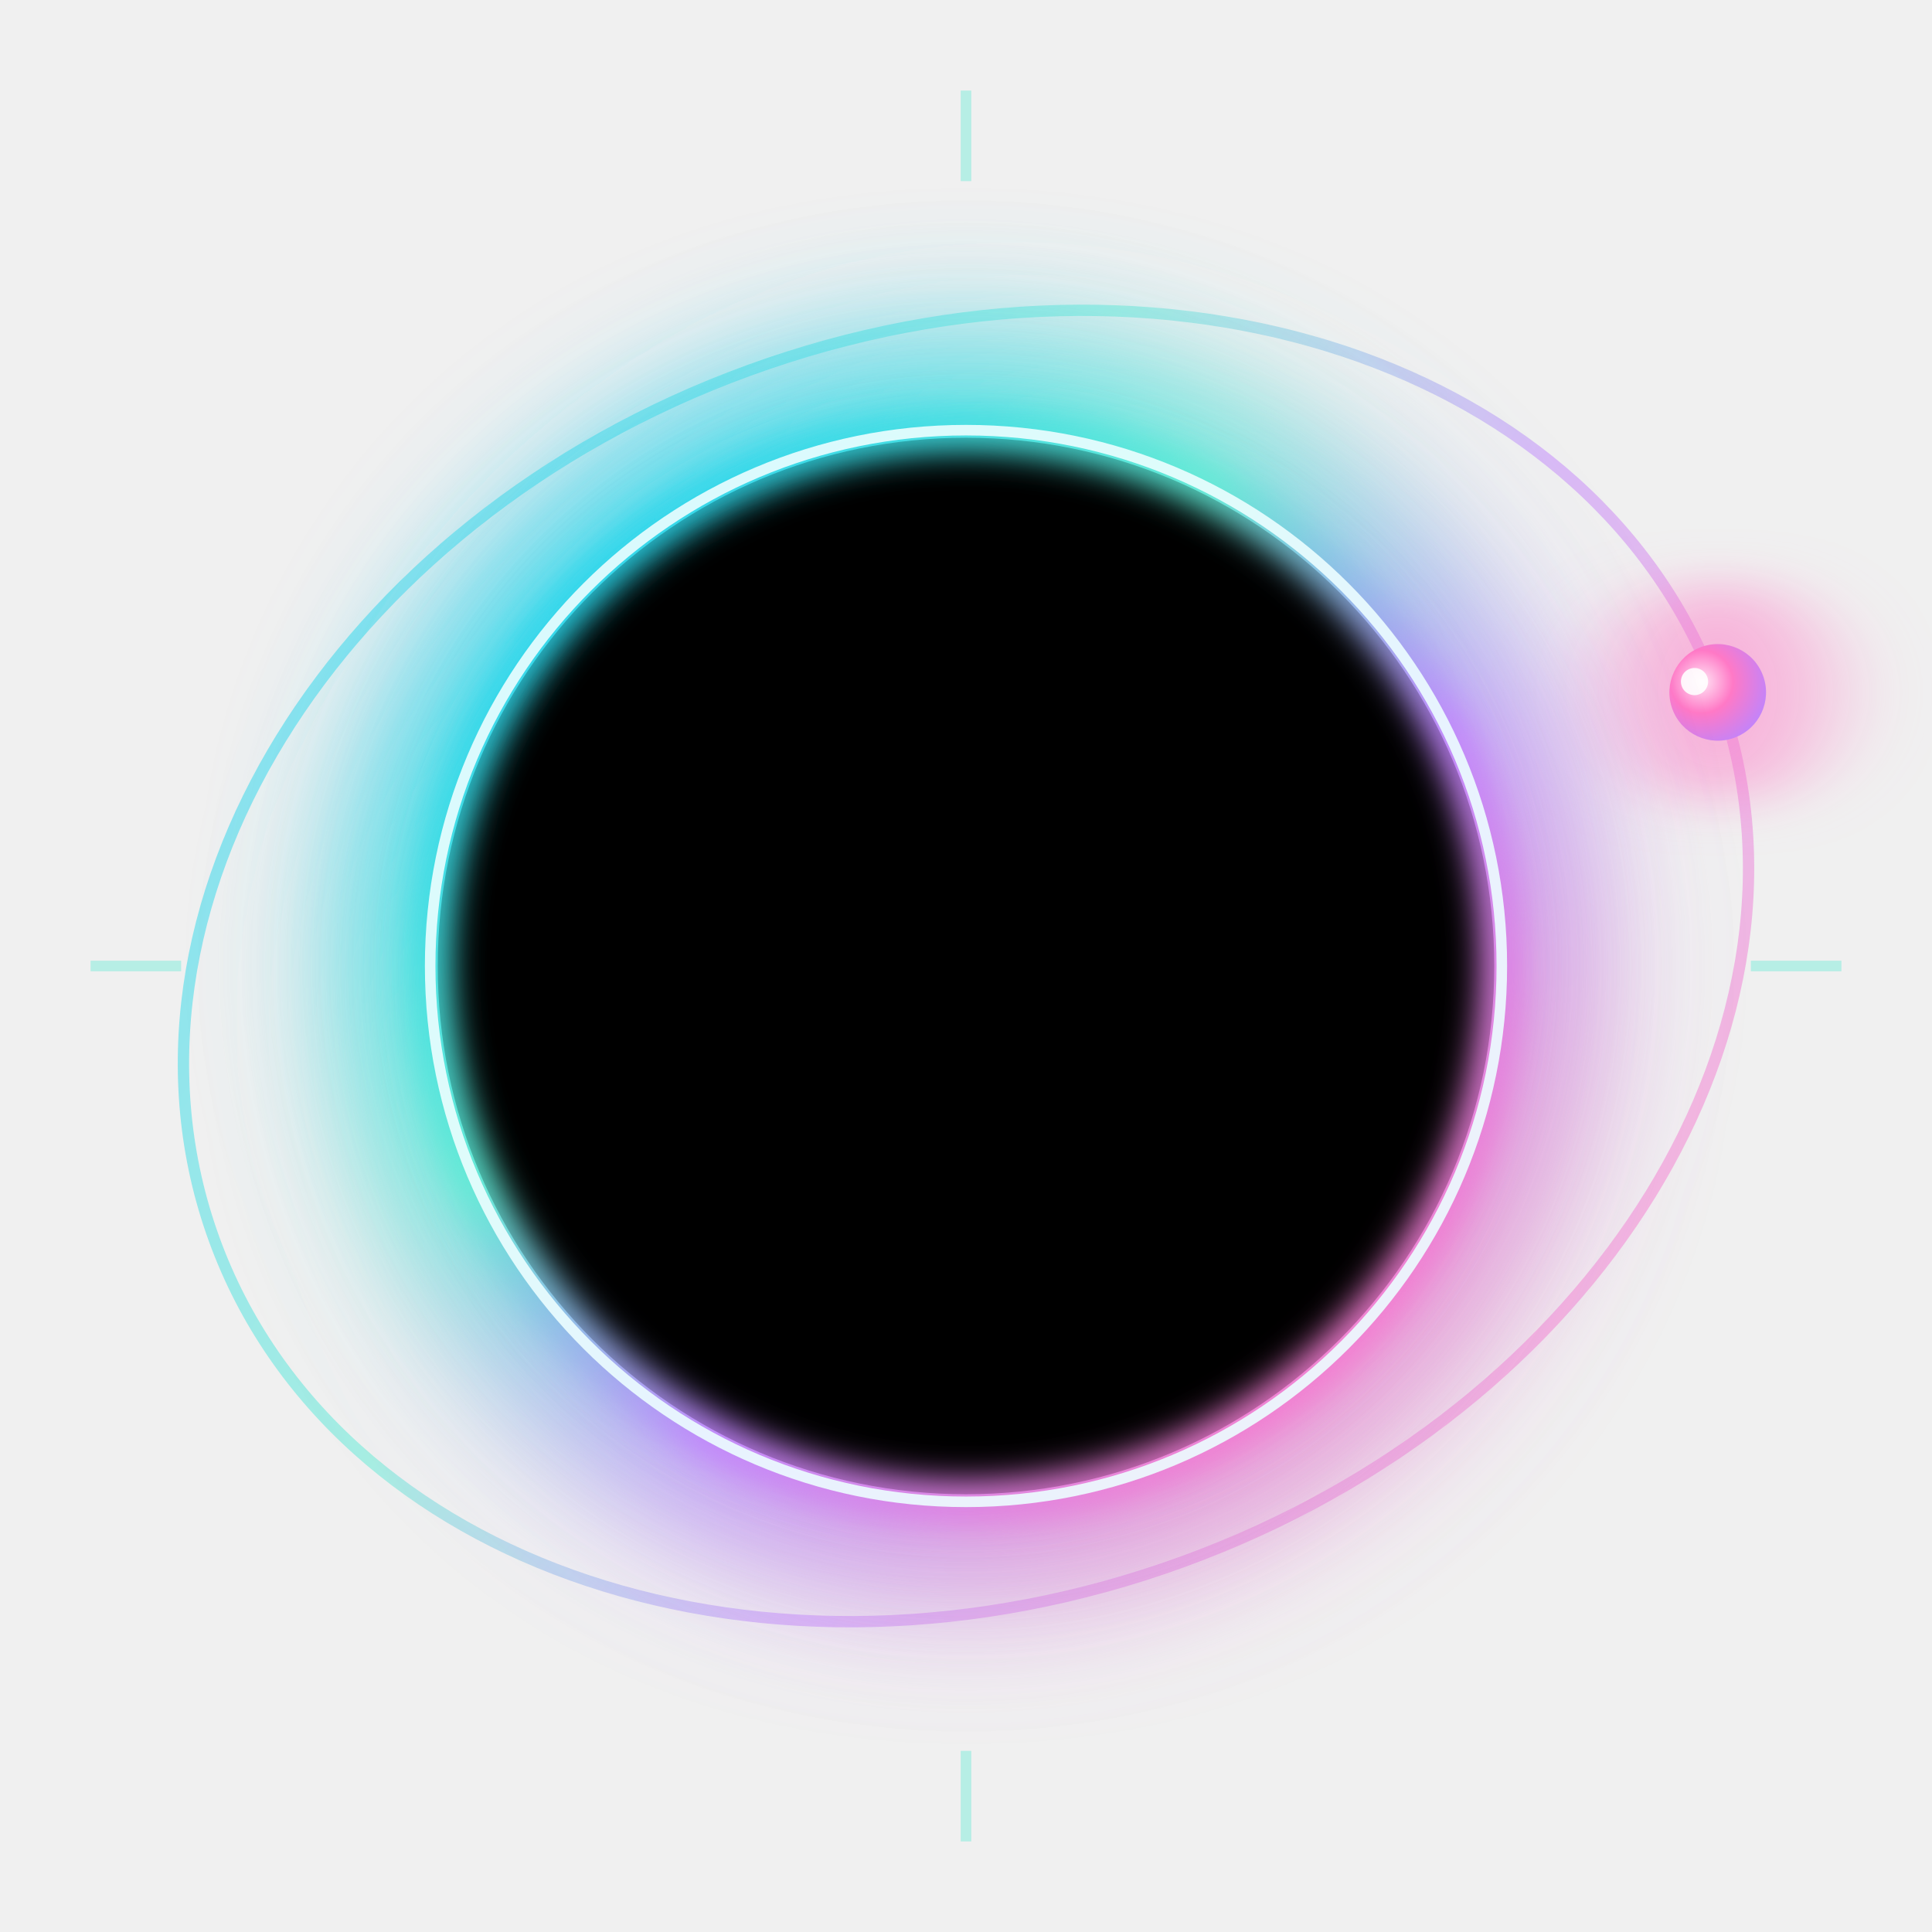
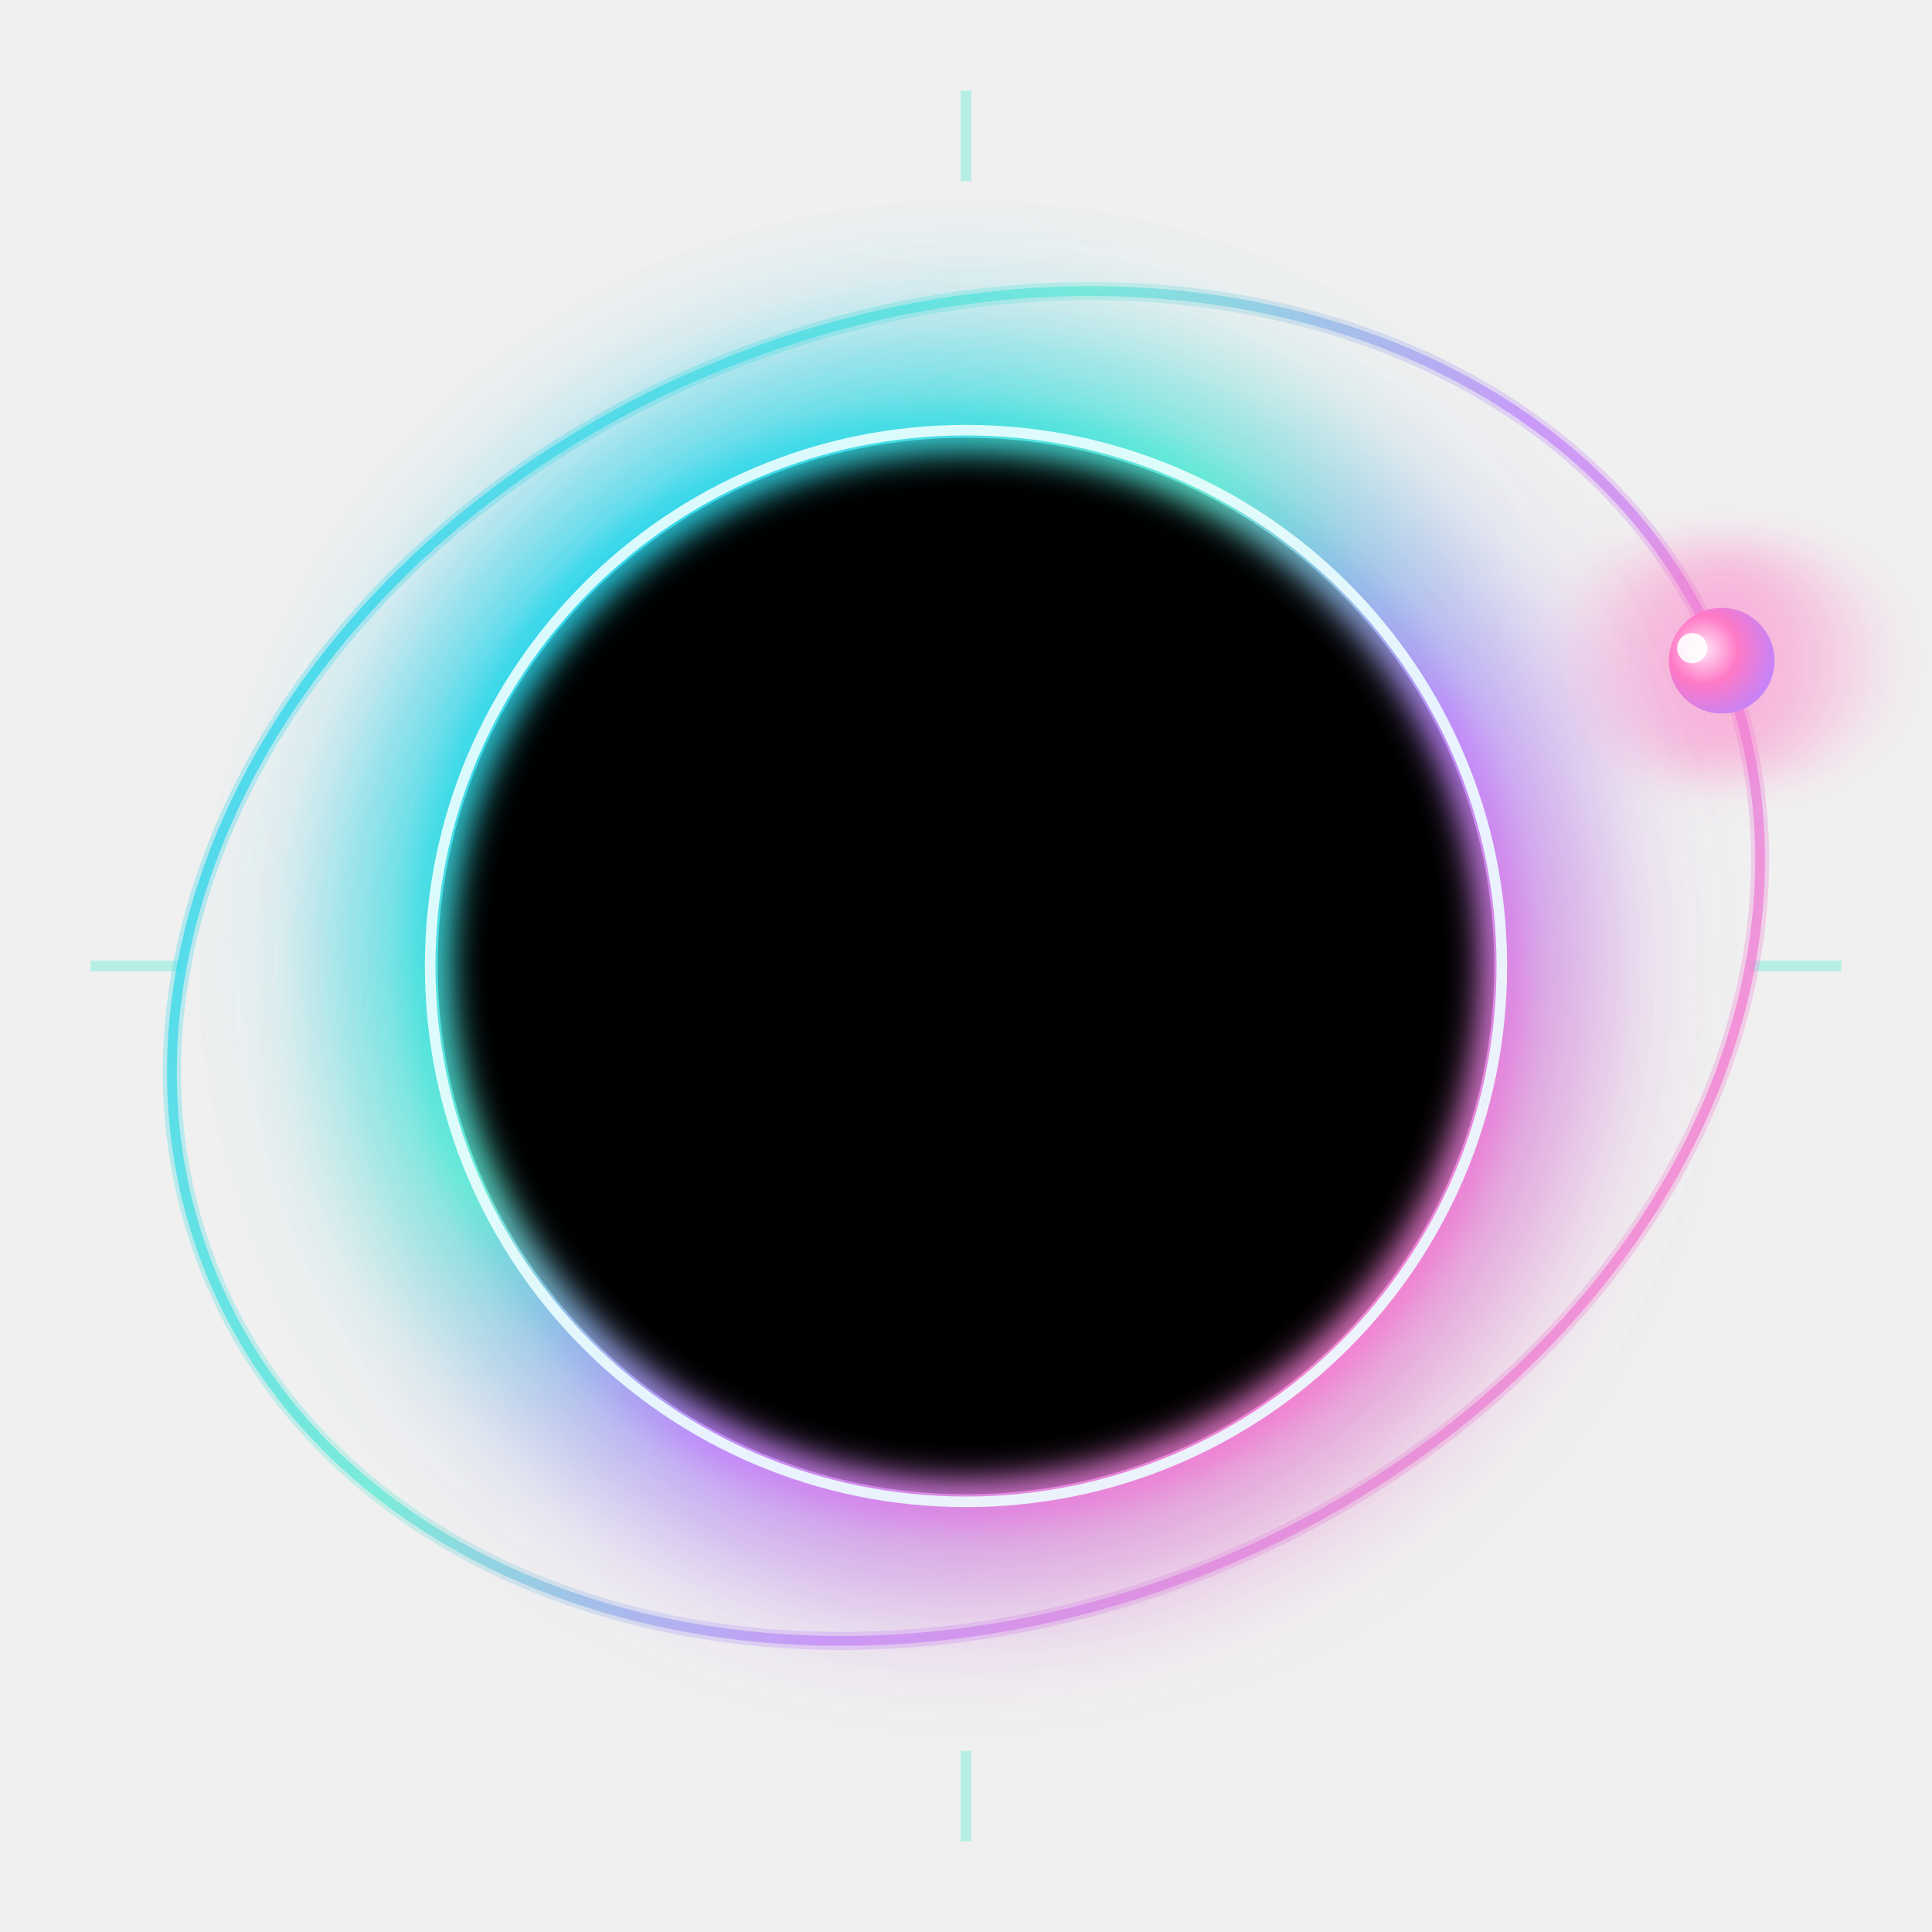
<svg xmlns="http://www.w3.org/2000/svg" width="256" height="256" viewBox="0 0 256 256" role="img" aria-label="Penumbra Aphelion corona-eclipse mark">
  <defs>
    <linearGradient id="ce-ring" x1="0.12" y1="0.1" x2="0.9" y2="0.92">
      <stop offset="0%" stop-color="#22D3EE" />
      <stop offset="34%" stop-color="#5EEAD4" />
      <stop offset="62%" stop-color="#C084FC" />
      <stop offset="100%" stop-color="#FF79C6" />
    </linearGradient>
    <radialGradient id="ce-bloom" cx="50%" cy="50%" r="50%">
      <stop offset="62%" stop-color="#22D3EE" stop-opacity="0" />
      <stop offset="80%" stop-color="#5EEAD4" stop-opacity="0.5" />
      <stop offset="100%" stop-color="#C084FC" stop-opacity="0" />
    </radialGradient>
    <radialGradient id="ce-planet" cx="38%" cy="34%" r="72%">
      <stop offset="0%" stop-color="#FFE6F5" />
      <stop offset="45%" stop-color="#FF79C6" />
      <stop offset="100%" stop-color="#C084FC" />
    </radialGradient>
    <filter id="ce-soft" x="-60%" y="-60%" width="220%" height="220%">
      <feGaussianBlur stdDeviation="9" />
    </filter>
    <filter id="ce-rim" x="-40%" y="-40%" width="180%" height="180%">
      <feGaussianBlur stdDeviation="2.2" />
    </filter>
    <filter id="ce-halo" x="-120%" y="-120%" width="340%" height="340%">
      <feGaussianBlur stdDeviation="5" />
    </filter>
  </defs>
  <g stroke="#5EEAD4" stroke-width="1.4" opacity="0.4">
    <path d="M128 12 v12 M128 232 v12 M12 128 h12 M232 128 h12" />
  </g>
-   <g transform="rotate(-20 128 128)">
-     <ellipse cx="128" cy="128" rx="106" ry="84" fill="none" stroke="url(#ce-ring)" stroke-width="1.5" opacity="0.5" />
-     <circle cx="234" cy="128" r="15" fill="#FF79C6" opacity="0.5" filter="url(#ce-halo)" />
-     <circle cx="234" cy="128" r="6.4" fill="url(#ce-planet)" />
-     <circle cx="231.6" cy="125.6" r="1.8" fill="#FFFFFF" opacity="0.9" />
+   <g transform="rotate(-22 128 128)">
+     <ellipse cx="128" cy="128" rx="108" ry="86" fill="none" stroke="url(#ce-ring)" stroke-width="2.4" opacity="0.3" />
+     <ellipse cx="128" cy="128" rx="108" ry="86" fill="none" stroke="url(#ce-ring)" stroke-width="1.3" opacity="0.7" />
+     <circle cx="236" cy="128" r="16" fill="#FF79C6" opacity="0.5" filter="url(#ce-halo)" />
+     <circle cx="236" cy="128" r="7" fill="url(#ce-planet)" />
+     <circle cx="233" cy="125" r="2" fill="#FFFFFF" opacity="0.9" />
  </g>
  <circle cx="128" cy="128" r="86" fill="url(#ce-bloom)" filter="url(#ce-soft)" />
  <circle cx="128" cy="128" r="72" fill="none" stroke="url(#ce-ring)" stroke-width="20" filter="url(#ce-soft)" opacity="0.85" />
  <circle cx="128" cy="128" r="70" fill="#000000" />
  <circle cx="128" cy="128" r="71" fill="none" stroke="url(#ce-ring)" stroke-width="5.5" filter="url(#ce-rim)" />
  <circle cx="128" cy="128" r="71" fill="none" stroke="#ECFEFF" stroke-width="1.4" opacity="0.9" />
</svg>
